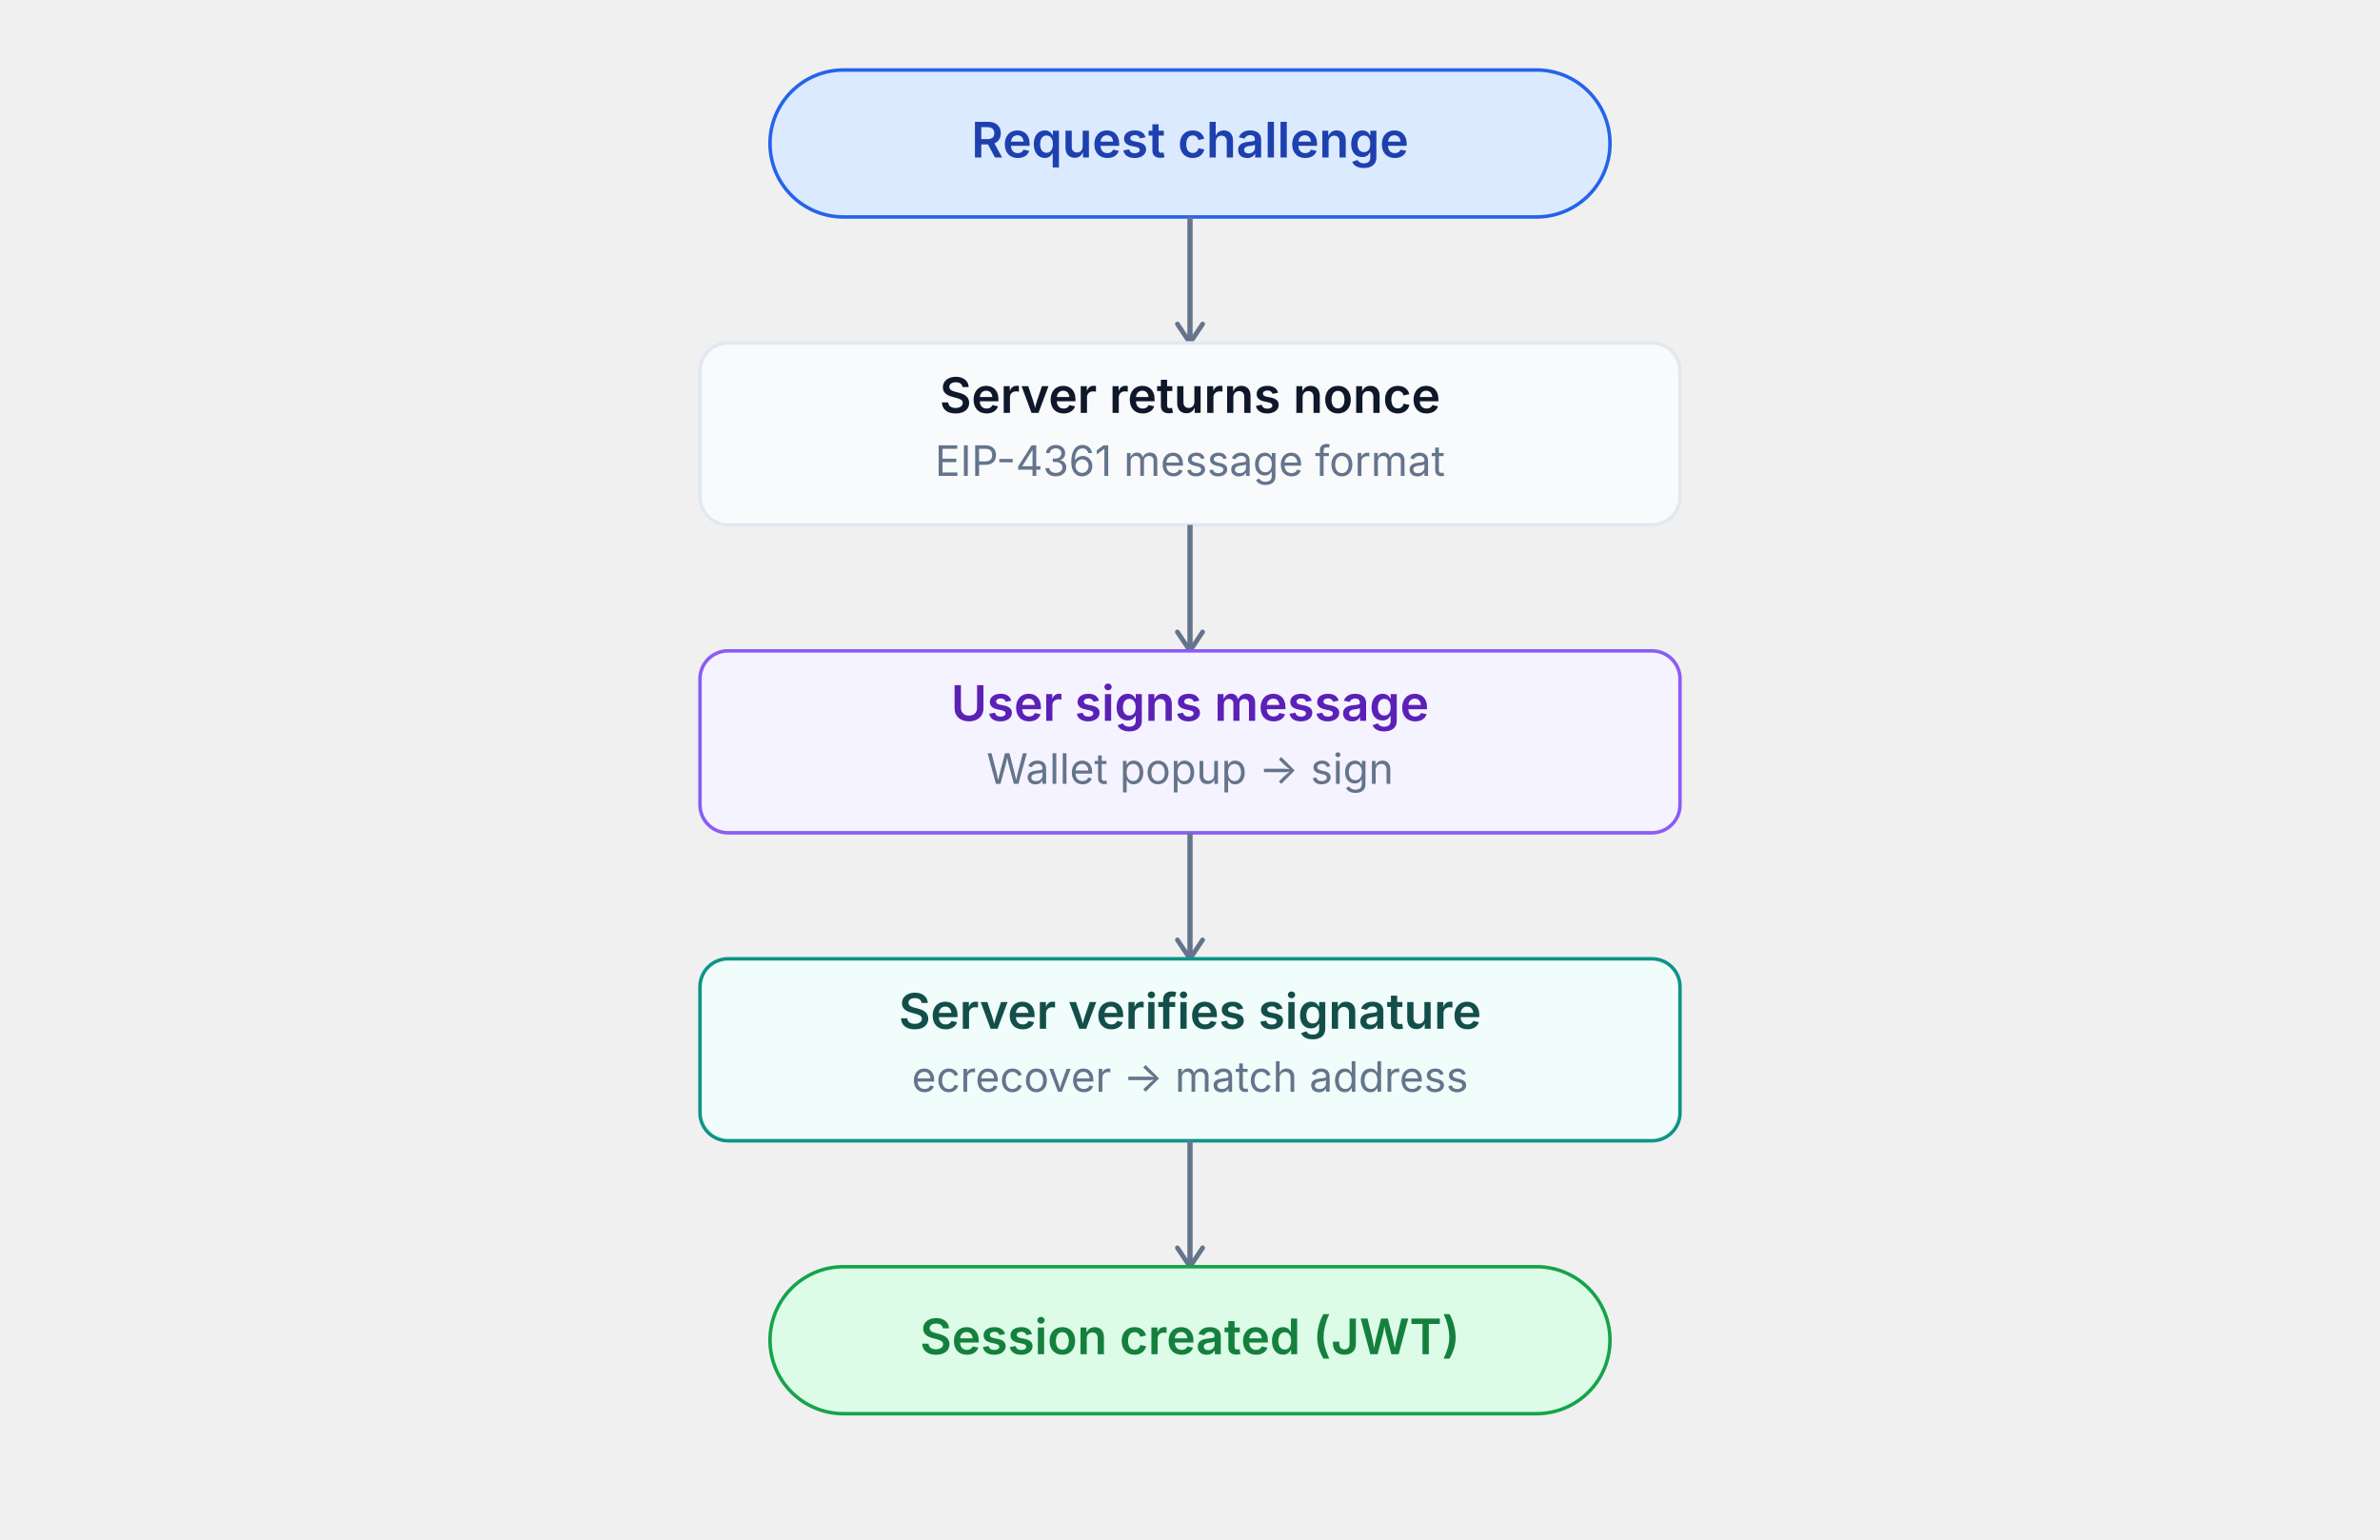
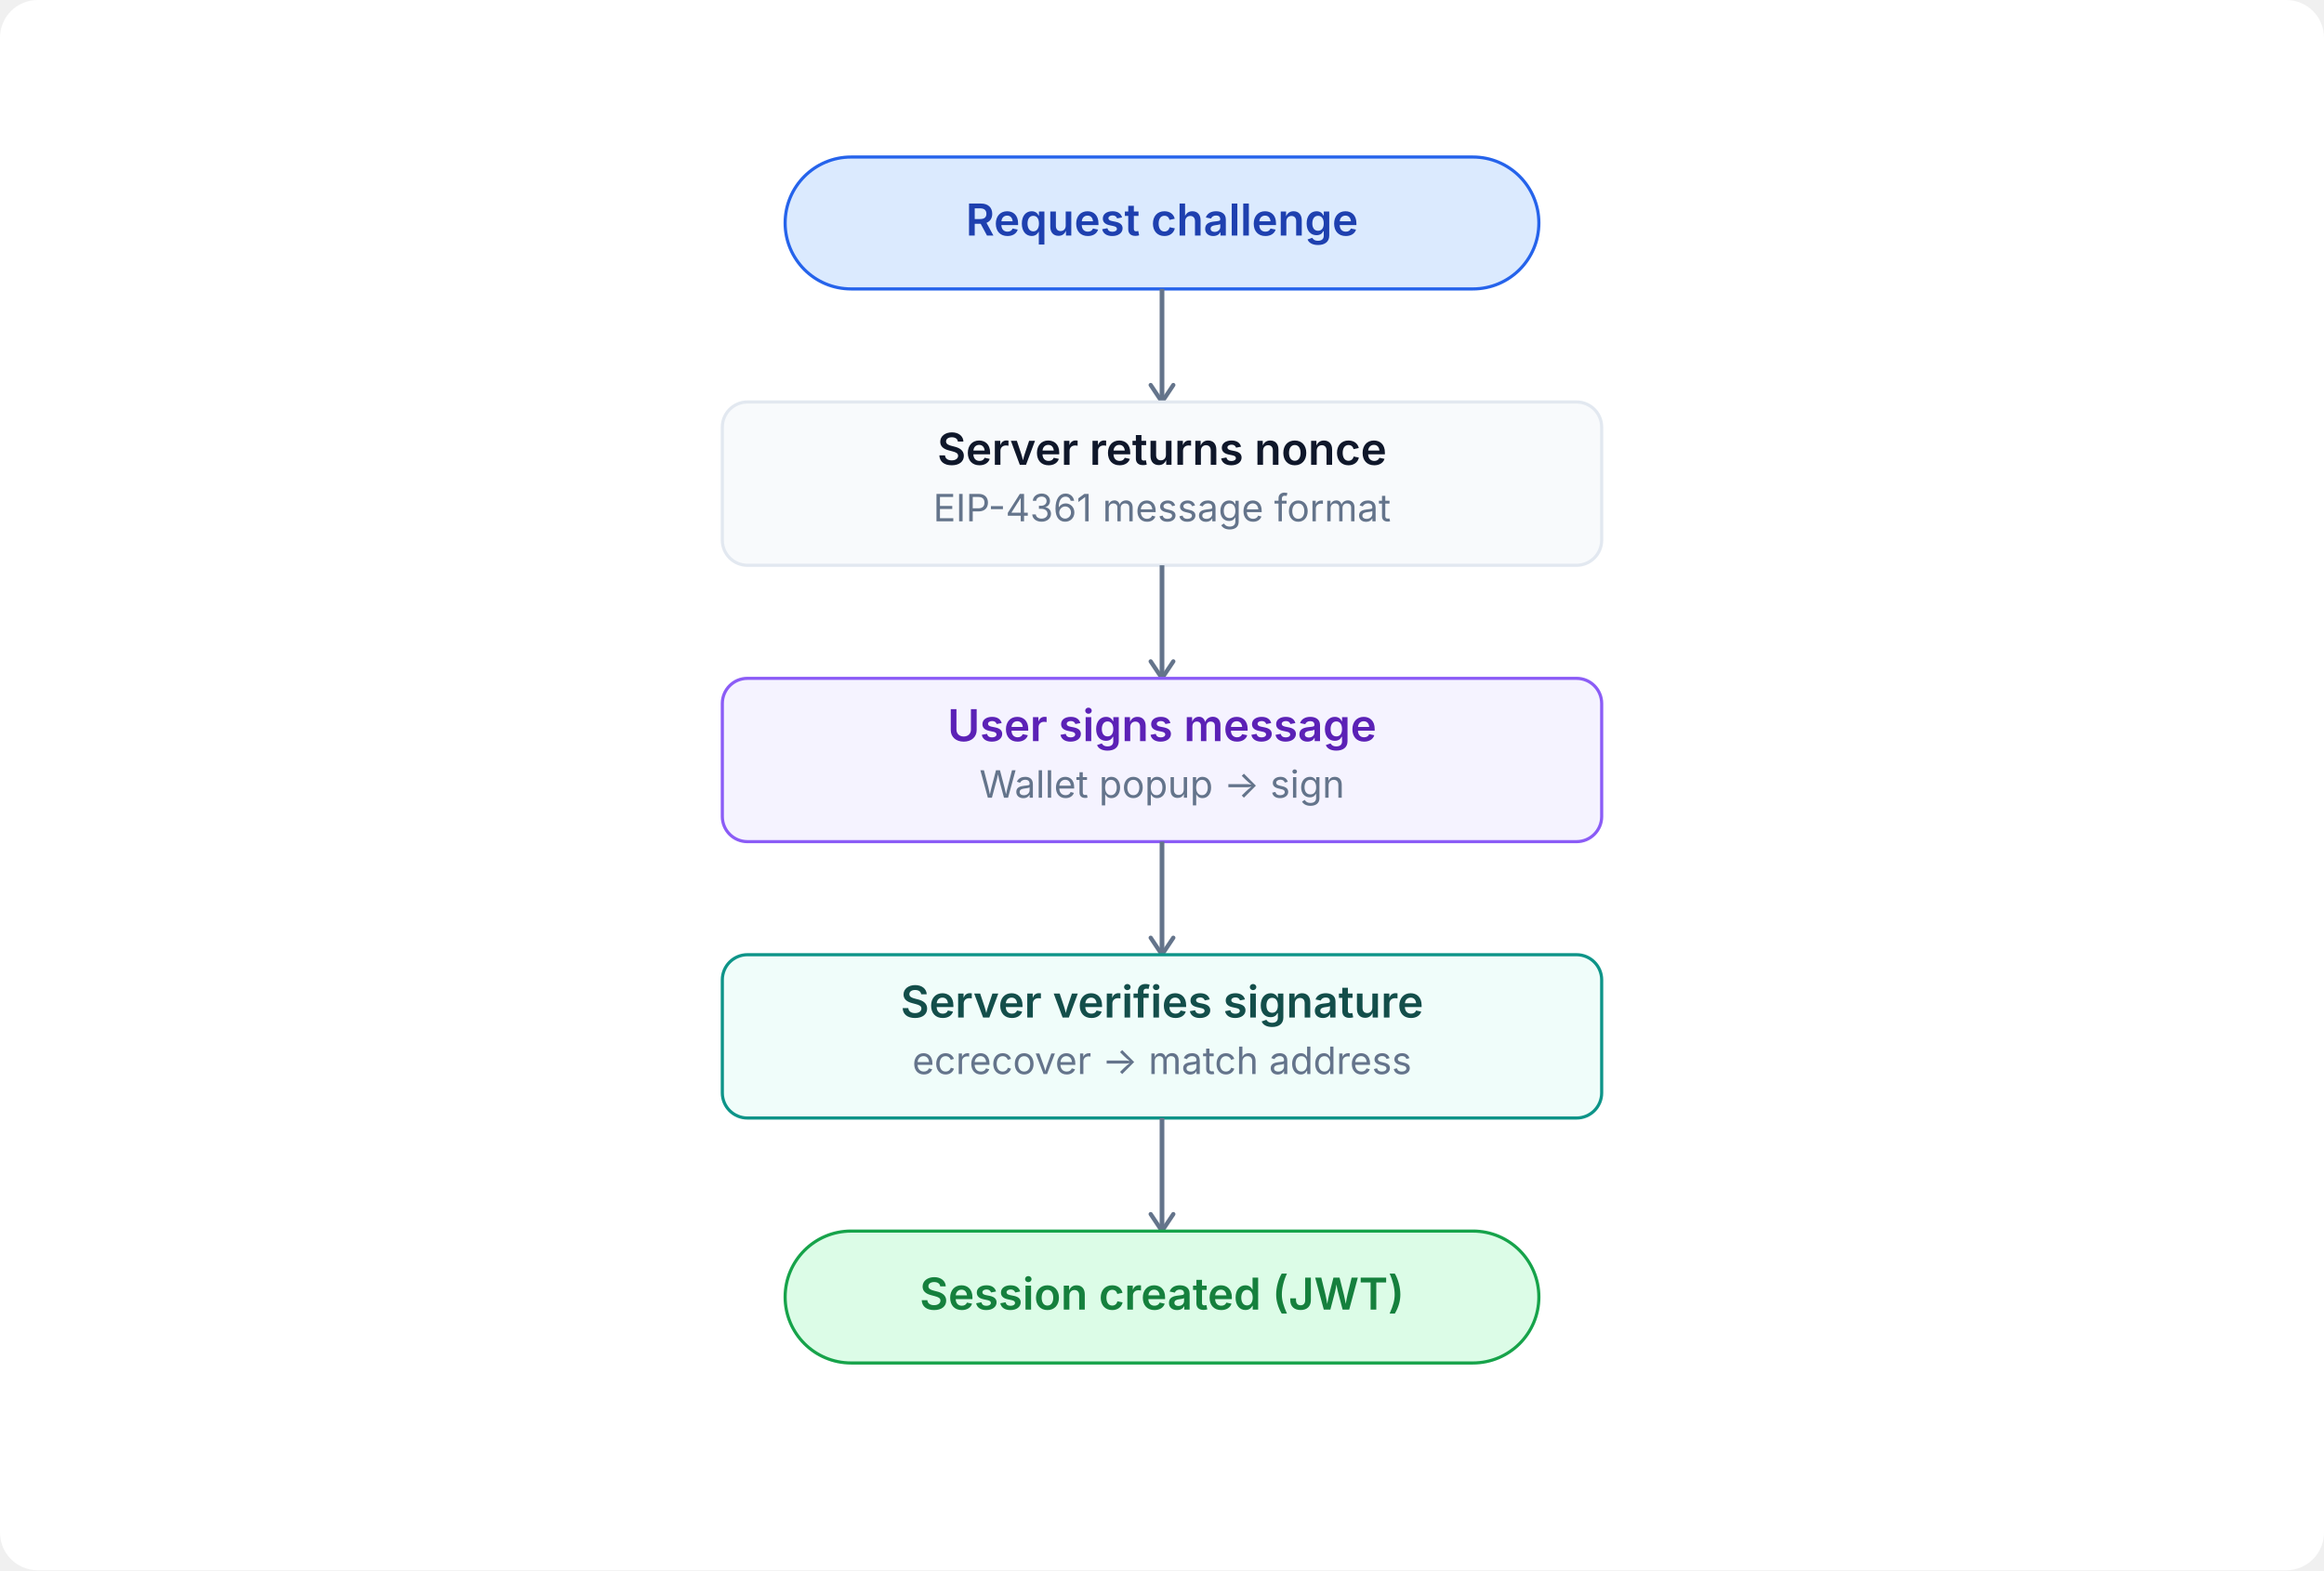
- <svg xmlns="http://www.w3.org/2000/svg" viewBox="0 0 680 440" font-family="Inter, system-ui, sans-serif">
-   <style>
+ <svg xmlns="http://www.w3.org/2000/svg" viewBox="0 0 740 500" font-family="Inter, system-ui, sans-serif">
+   <rect x="0" y="0" width="740" height="500" rx="12" fill="#ffffff" />
+   <g transform="translate(30,30)">
+     <style>
    .t { font-size: 14px; font-weight: 600; }
    .s { font-size: 12px; }
    .arr { stroke: #64748b; stroke-width: 1.5; }
  </style>
-   <defs>
-     <marker id="a" viewBox="0 0 10 10" refX="8" refY="5" markerWidth="6" markerHeight="6" orient="auto-start-reverse">
-       <path d="M2 1L8 5L2 9" fill="none" stroke="context-stroke" stroke-width="1.5" stroke-linecap="round" stroke-linejoin="round" />
-     </marker>
-   </defs>
-   <rect x="220" y="20" width="240" height="42" rx="21" fill="#dbeafe" stroke="#2563eb" stroke-width="1" />
-   <text class="t" fill="#1e40af" x="340" y="45" text-anchor="middle">Request challenge</text>
-   <line x1="340" y1="62" x2="340" y2="98" class="arr" marker-end="url(#a)" />
-   <rect x="200" y="98" width="280" height="52" rx="8" fill="#f8fafc" stroke="#e2e8f0" stroke-width="1" />
-   <text class="t" fill="#0f172a" x="340" y="118" text-anchor="middle">Server returns nonce</text>
-   <text class="s" fill="#64748b" x="340" y="136" text-anchor="middle">EIP-4361 message format</text>
-   <line x1="340" y1="150" x2="340" y2="186" class="arr" marker-end="url(#a)" />
-   <rect x="200" y="186" width="280" height="52" rx="8" fill="#f5f3ff" stroke="#8b5cf6" stroke-width="1" />
-   <text class="t" fill="#5b21b6" x="340" y="206" text-anchor="middle">User signs message</text>
-   <text class="s" fill="#64748b" x="340" y="224" text-anchor="middle">Wallet popup → sign</text>
-   <line x1="340" y1="238" x2="340" y2="274" class="arr" marker-end="url(#a)" />
-   <rect x="200" y="274" width="280" height="52" rx="8" fill="#f0fdfa" stroke="#0d9488" stroke-width="1" />
-   <text class="t" fill="#134e4a" x="340" y="294" text-anchor="middle">Server verifies signature</text>
-   <text class="s" fill="#64748b" x="340" y="312" text-anchor="middle">ecrecover → match address</text>
-   <line x1="340" y1="326" x2="340" y2="362" class="arr" marker-end="url(#a)" />
-   <rect x="220" y="362" width="240" height="42" rx="21" fill="#dcfce7" stroke="#16a34a" stroke-width="1" />
-   <text class="t" fill="#15803d" x="340" y="387" text-anchor="middle">Session created (JWT)</text>
+     <defs>
+       <marker id="a" viewBox="0 0 10 10" refX="8" refY="5" markerWidth="6" markerHeight="6" orient="auto-start-reverse">
+         <path d="M2 1L8 5L2 9" fill="none" stroke="context-stroke" stroke-width="1.5" stroke-linecap="round" stroke-linejoin="round" />
+       </marker>
+     </defs>
+     <rect x="220" y="20" width="240" height="42" rx="21" fill="#dbeafe" stroke="#2563eb" stroke-width="1" />
+     <text class="t" fill="#1e40af" x="340" y="45" text-anchor="middle">Request challenge</text>
+     <line x1="340" y1="62" x2="340" y2="98" class="arr" marker-end="url(#a)" />
+     <rect x="200" y="98" width="280" height="52" rx="8" fill="#f8fafc" stroke="#e2e8f0" stroke-width="1" />
+     <text class="t" fill="#0f172a" x="340" y="118" text-anchor="middle">Server returns nonce</text>
+     <text class="s" fill="#64748b" x="340" y="136" text-anchor="middle">EIP-4361 message format</text>
+     <line x1="340" y1="150" x2="340" y2="186" class="arr" marker-end="url(#a)" />
+     <rect x="200" y="186" width="280" height="52" rx="8" fill="#f5f3ff" stroke="#8b5cf6" stroke-width="1" />
+     <text class="t" fill="#5b21b6" x="340" y="206" text-anchor="middle">User signs message</text>
+     <text class="s" fill="#64748b" x="340" y="224" text-anchor="middle">Wallet popup → sign</text>
+     <line x1="340" y1="238" x2="340" y2="274" class="arr" marker-end="url(#a)" />
+     <rect x="200" y="274" width="280" height="52" rx="8" fill="#f0fdfa" stroke="#0d9488" stroke-width="1" />
+     <text class="t" fill="#134e4a" x="340" y="294" text-anchor="middle">Server verifies signature</text>
+     <text class="s" fill="#64748b" x="340" y="312" text-anchor="middle">ecrecover → match address</text>
+     <line x1="340" y1="326" x2="340" y2="362" class="arr" marker-end="url(#a)" />
+     <rect x="220" y="362" width="240" height="42" rx="21" fill="#dcfce7" stroke="#16a34a" stroke-width="1" />
+     <text class="t" fill="#15803d" x="340" y="387" text-anchor="middle">Session created (JWT)</text>
+   </g>
</svg>
